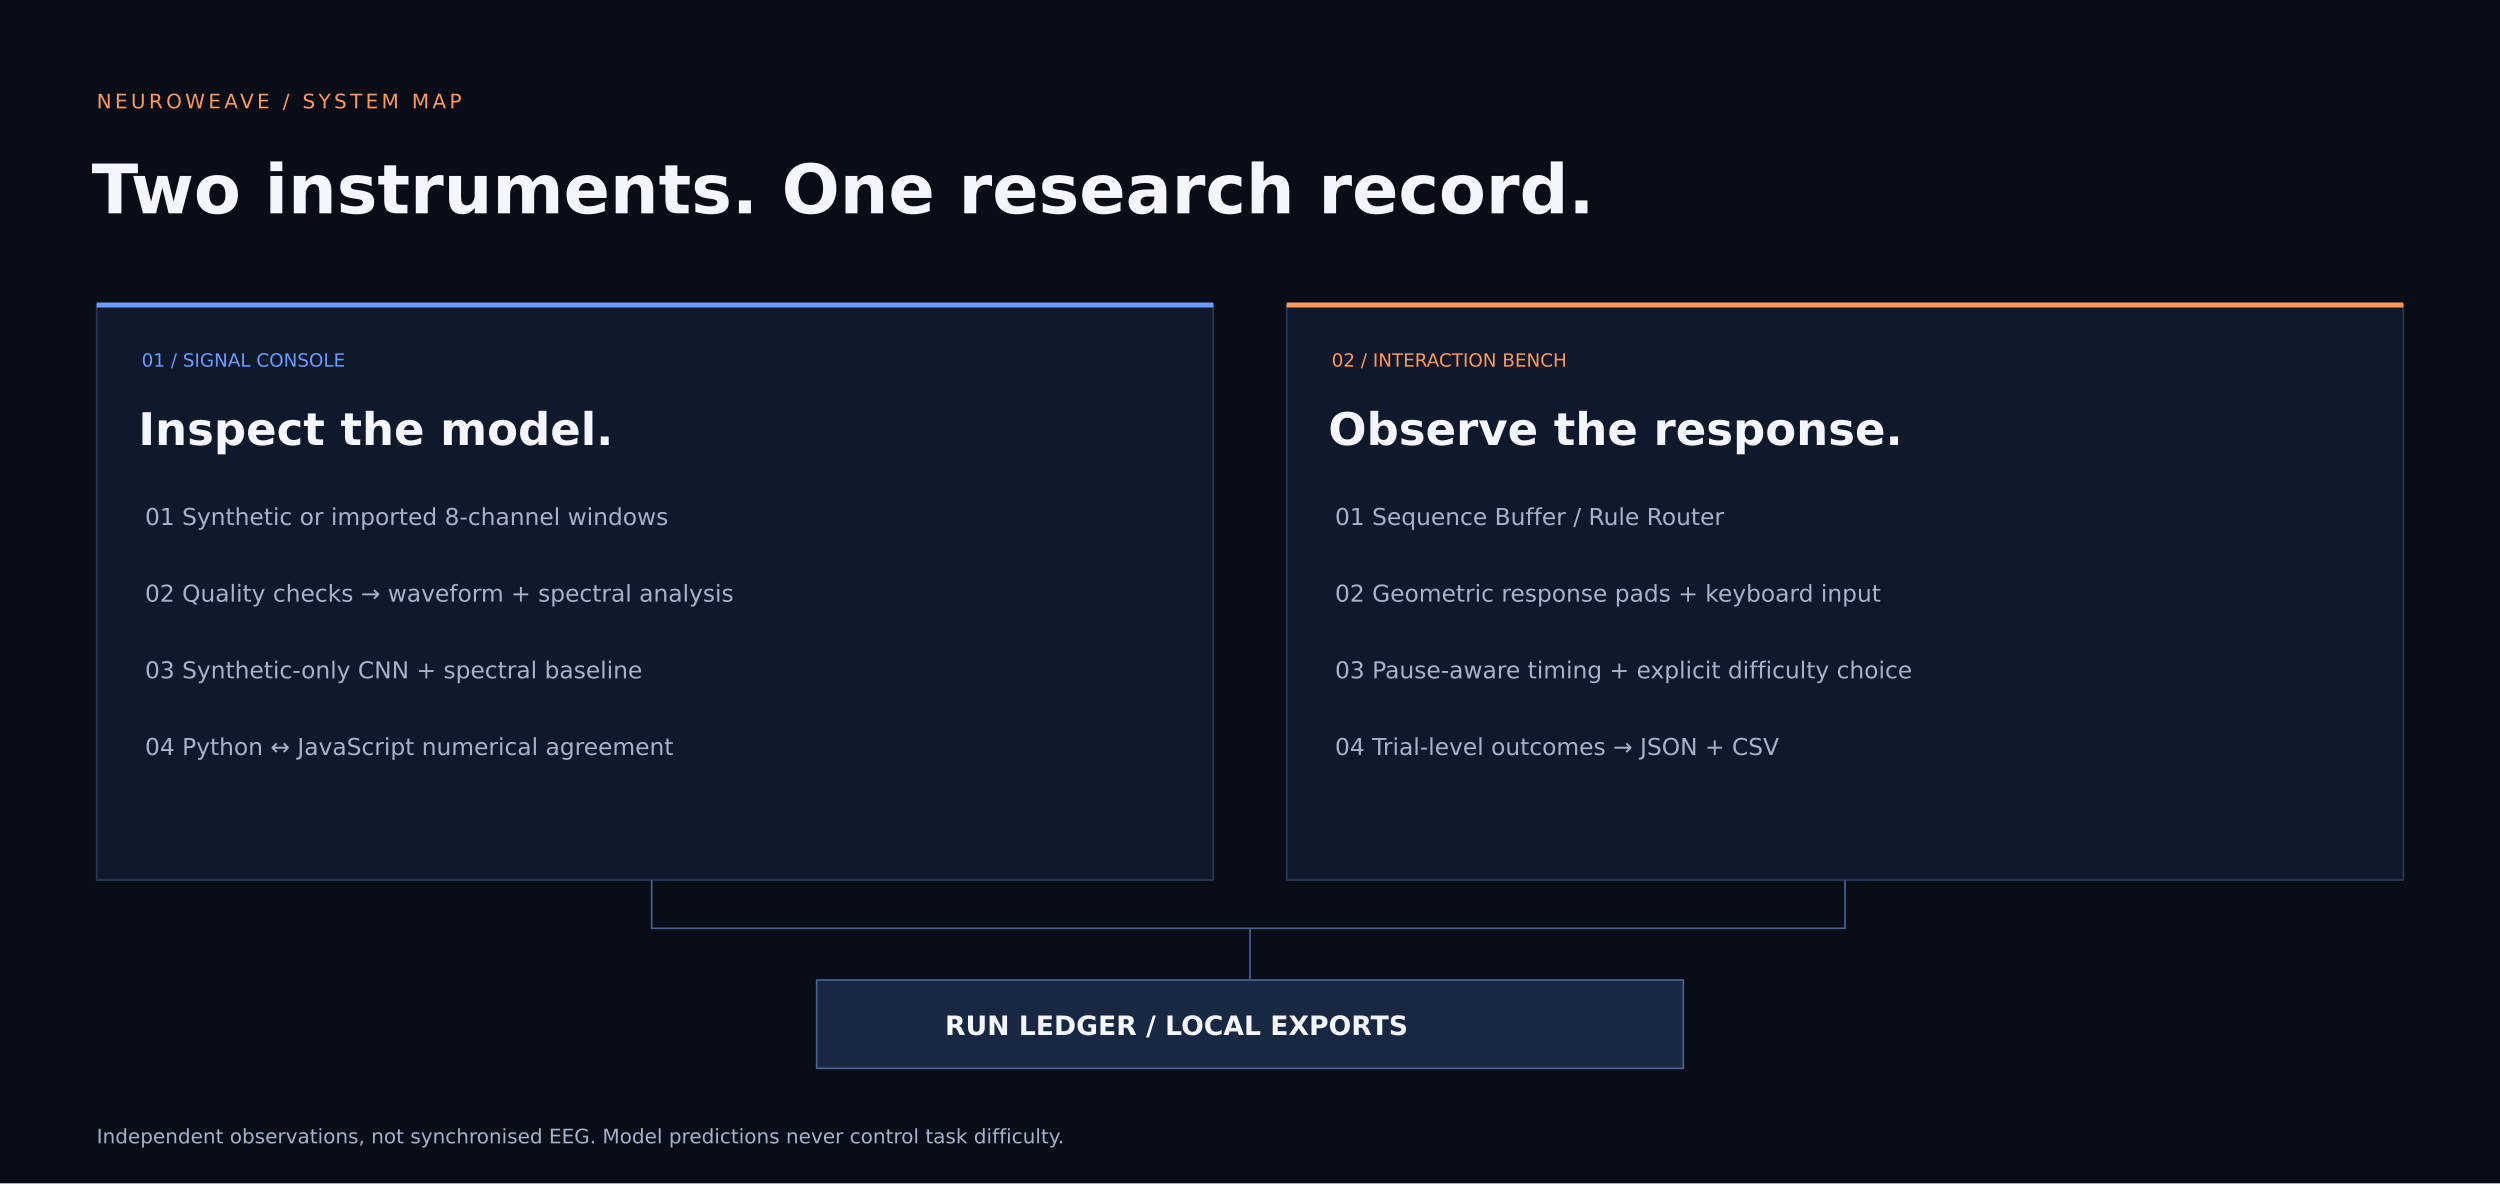
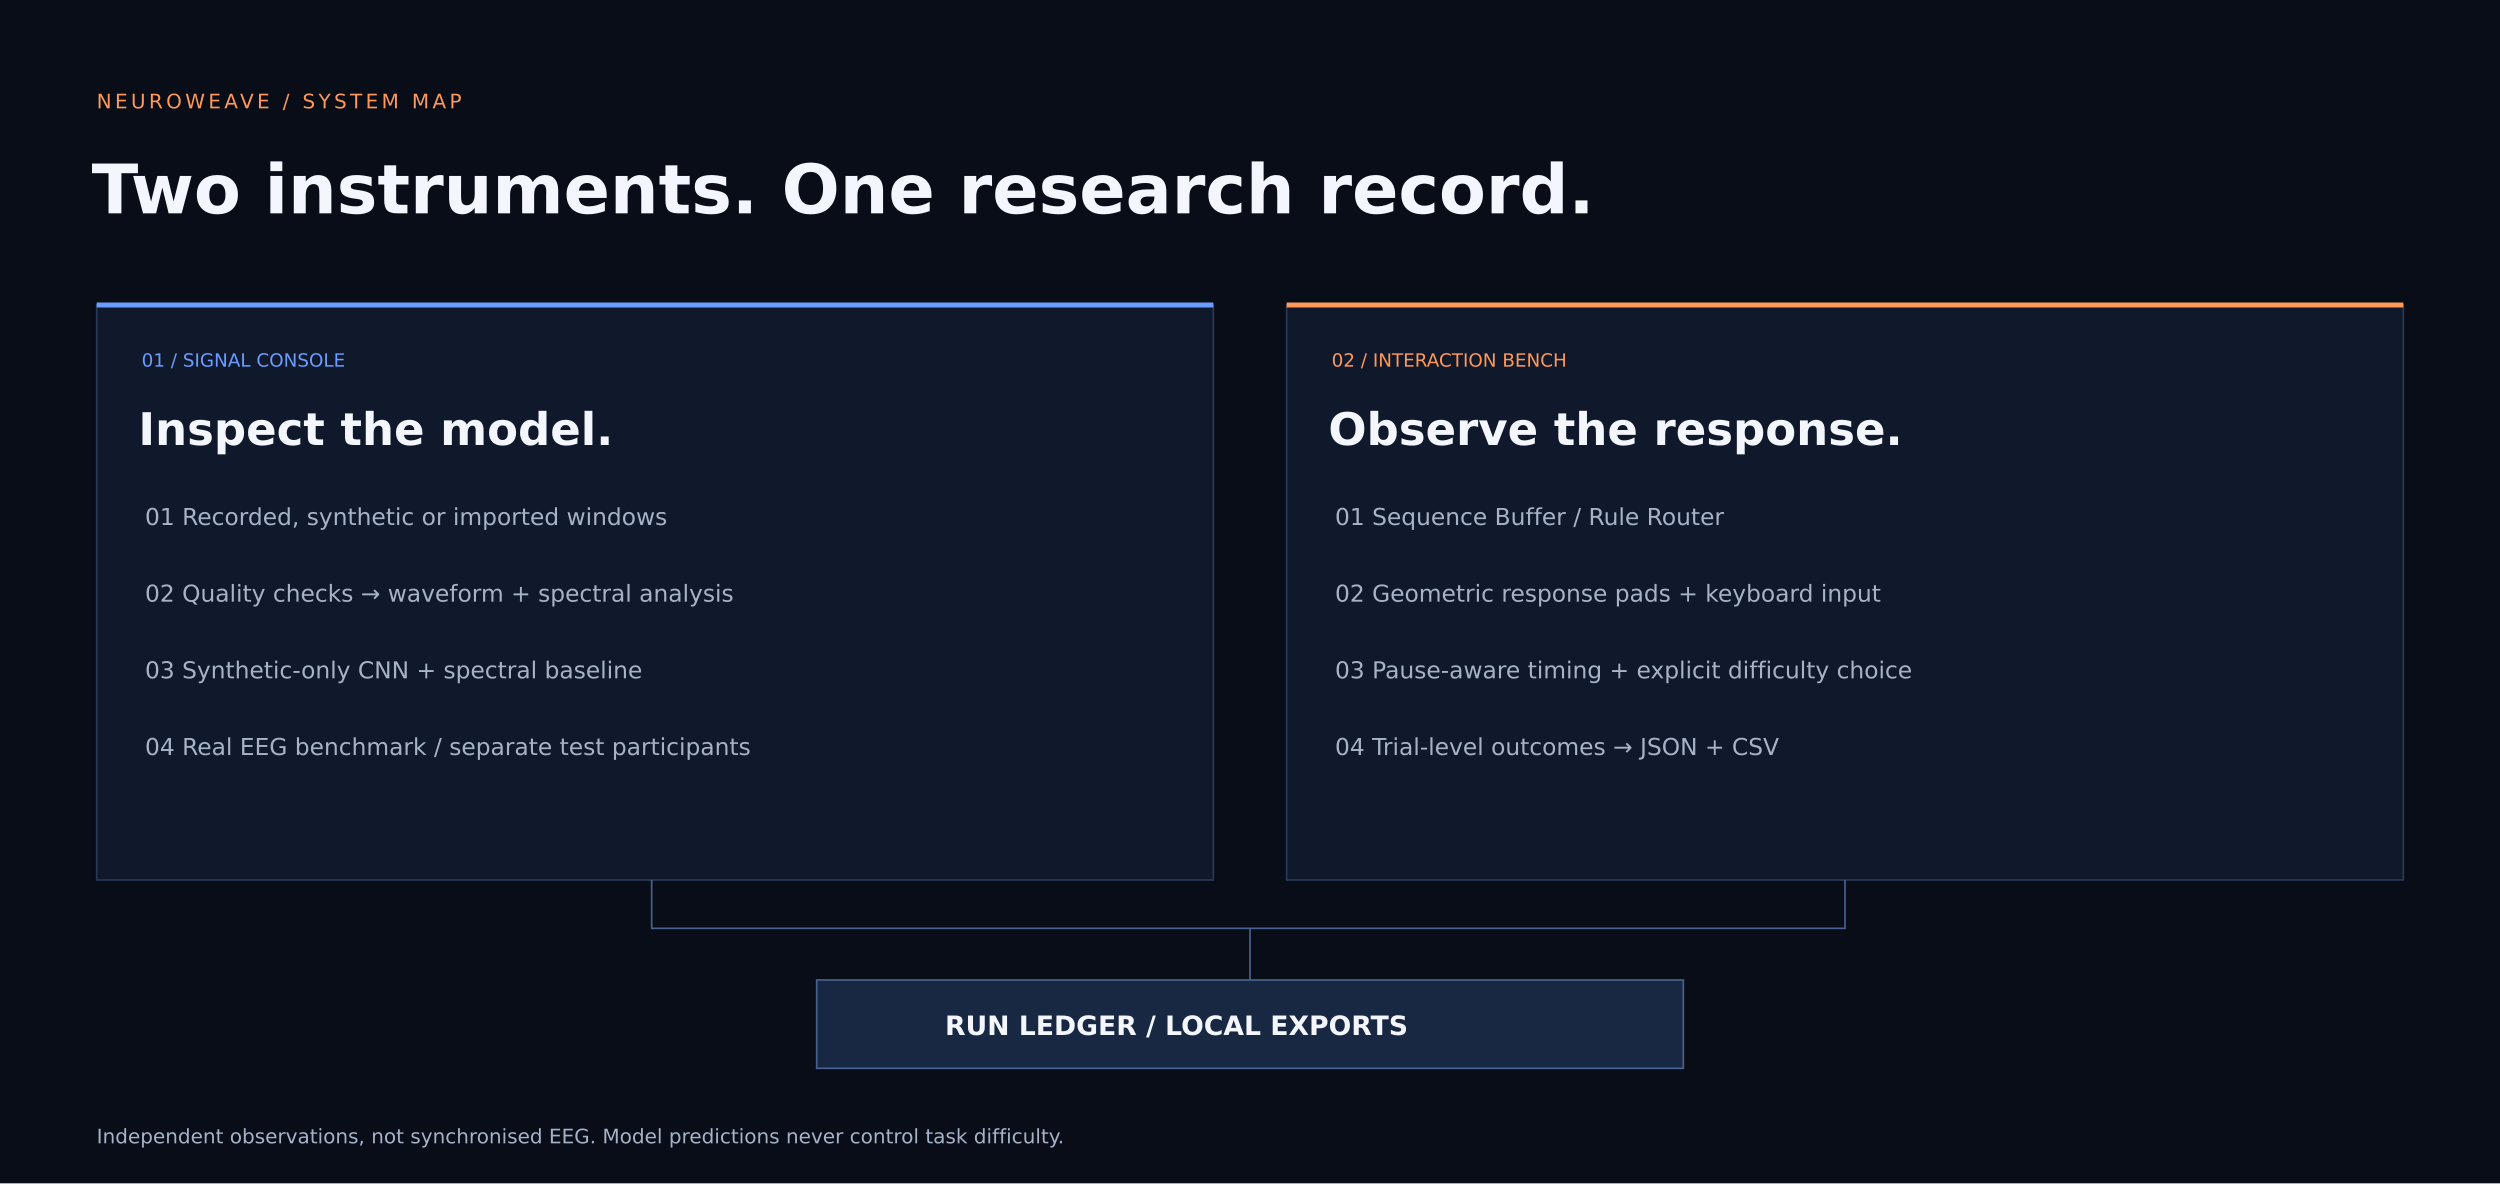
<svg xmlns="http://www.w3.org/2000/svg" width="1500" height="710" viewBox="0 0 1500 710" role="img" aria-label="NeuroWeave system architecture overview">
  <rect width="1500" height="710" fill="#080d18" />
  <text x="58" y="65" font-family="DejaVu Sans, sans-serif" font-size="12" fill="#ff9858" font-weight="normal" letter-spacing="2">NEUROWEAVE / SYSTEM MAP</text>
  <text x="55" y="128" font-family="DejaVu Sans, sans-serif" font-size="41" fill="#f3f6fc" font-weight="bold">Two instruments. One research record.</text>
  <rect x="58" y="183" width="670" height="345" fill="#10192b" stroke="#2a3953" />
  <path d="M58 183H728" stroke="#6b9cff" stroke-width="3" />
  <text x="85" y="220" font-family="DejaVu Sans, sans-serif" font-size="11" fill="#6b9cff" font-weight="normal">01 / SIGNAL CONSOLE</text>
  <text x="83" y="267" font-family="DejaVu Sans, sans-serif" font-size="27" fill="#f3f6fc" font-weight="bold">Inspect the model.</text>
-   <text x="87" y="315" font-family="DejaVu Sans, sans-serif" font-size="14" fill="#a6b2c8" font-weight="normal">01   Synthetic or imported 8-channel windows</text>
+   <text x="87" y="315" font-family="DejaVu Sans, sans-serif" font-size="14" fill="#a6b2c8" font-weight="normal">01   Recorded, synthetic or imported windows</text>
  <text x="87" y="361" font-family="DejaVu Sans, sans-serif" font-size="14" fill="#a6b2c8" font-weight="normal">02   Quality checks → waveform + spectral analysis</text>
  <text x="87" y="407" font-family="DejaVu Sans, sans-serif" font-size="14" fill="#a6b2c8" font-weight="normal">03   Synthetic-only CNN + spectral baseline</text>
-   <text x="87" y="453" font-family="DejaVu Sans, sans-serif" font-size="14" fill="#a6b2c8" font-weight="normal">04   Python ↔ JavaScript numerical agreement</text>
+   <text x="87" y="453" font-family="DejaVu Sans, sans-serif" font-size="14" fill="#a6b2c8" font-weight="normal">04   Real EEG benchmark / separate test participants</text>
  <rect x="772" y="183" width="670" height="345" fill="#10192b" stroke="#2a3953" />
  <path d="M772 183H1442" stroke="#ff9858" stroke-width="3" />
  <text x="799" y="220" font-family="DejaVu Sans, sans-serif" font-size="11" fill="#ff9858" font-weight="normal">02 / INTERACTION BENCH</text>
  <text x="797" y="267" font-family="DejaVu Sans, sans-serif" font-size="27" fill="#f3f6fc" font-weight="bold">Observe the response.</text>
  <text x="801" y="315" font-family="DejaVu Sans, sans-serif" font-size="14" fill="#a6b2c8" font-weight="normal">01   Sequence Buffer / Rule Router</text>
  <text x="801" y="361" font-family="DejaVu Sans, sans-serif" font-size="14" fill="#a6b2c8" font-weight="normal">02   Geometric response pads + keyboard input</text>
  <text x="801" y="407" font-family="DejaVu Sans, sans-serif" font-size="14" fill="#a6b2c8" font-weight="normal">03   Pause-aware timing + explicit difficulty choice</text>
  <text x="801" y="453" font-family="DejaVu Sans, sans-serif" font-size="14" fill="#a6b2c8" font-weight="normal">04   Trial-level outcomes → JSON + CSV</text>
  <path d="M391 528V557H1107V528M750 557V588" stroke="#47628e" fill="none" />
  <rect x="490" y="588" width="520" height="53" fill="#182843" stroke="#47628e" />
  <text x="567" y="621" font-family="DejaVu Sans, sans-serif" font-size="16" fill="#f3f6fc" font-weight="bold">RUN LEDGER / LOCAL EXPORTS</text>
  <text x="58" y="686" font-family="DejaVu Sans, sans-serif" font-size="12" fill="#a6b2c8" font-weight="normal">Independent observations, not synchronised EEG. Model predictions never control task difficulty.</text>
</svg>
